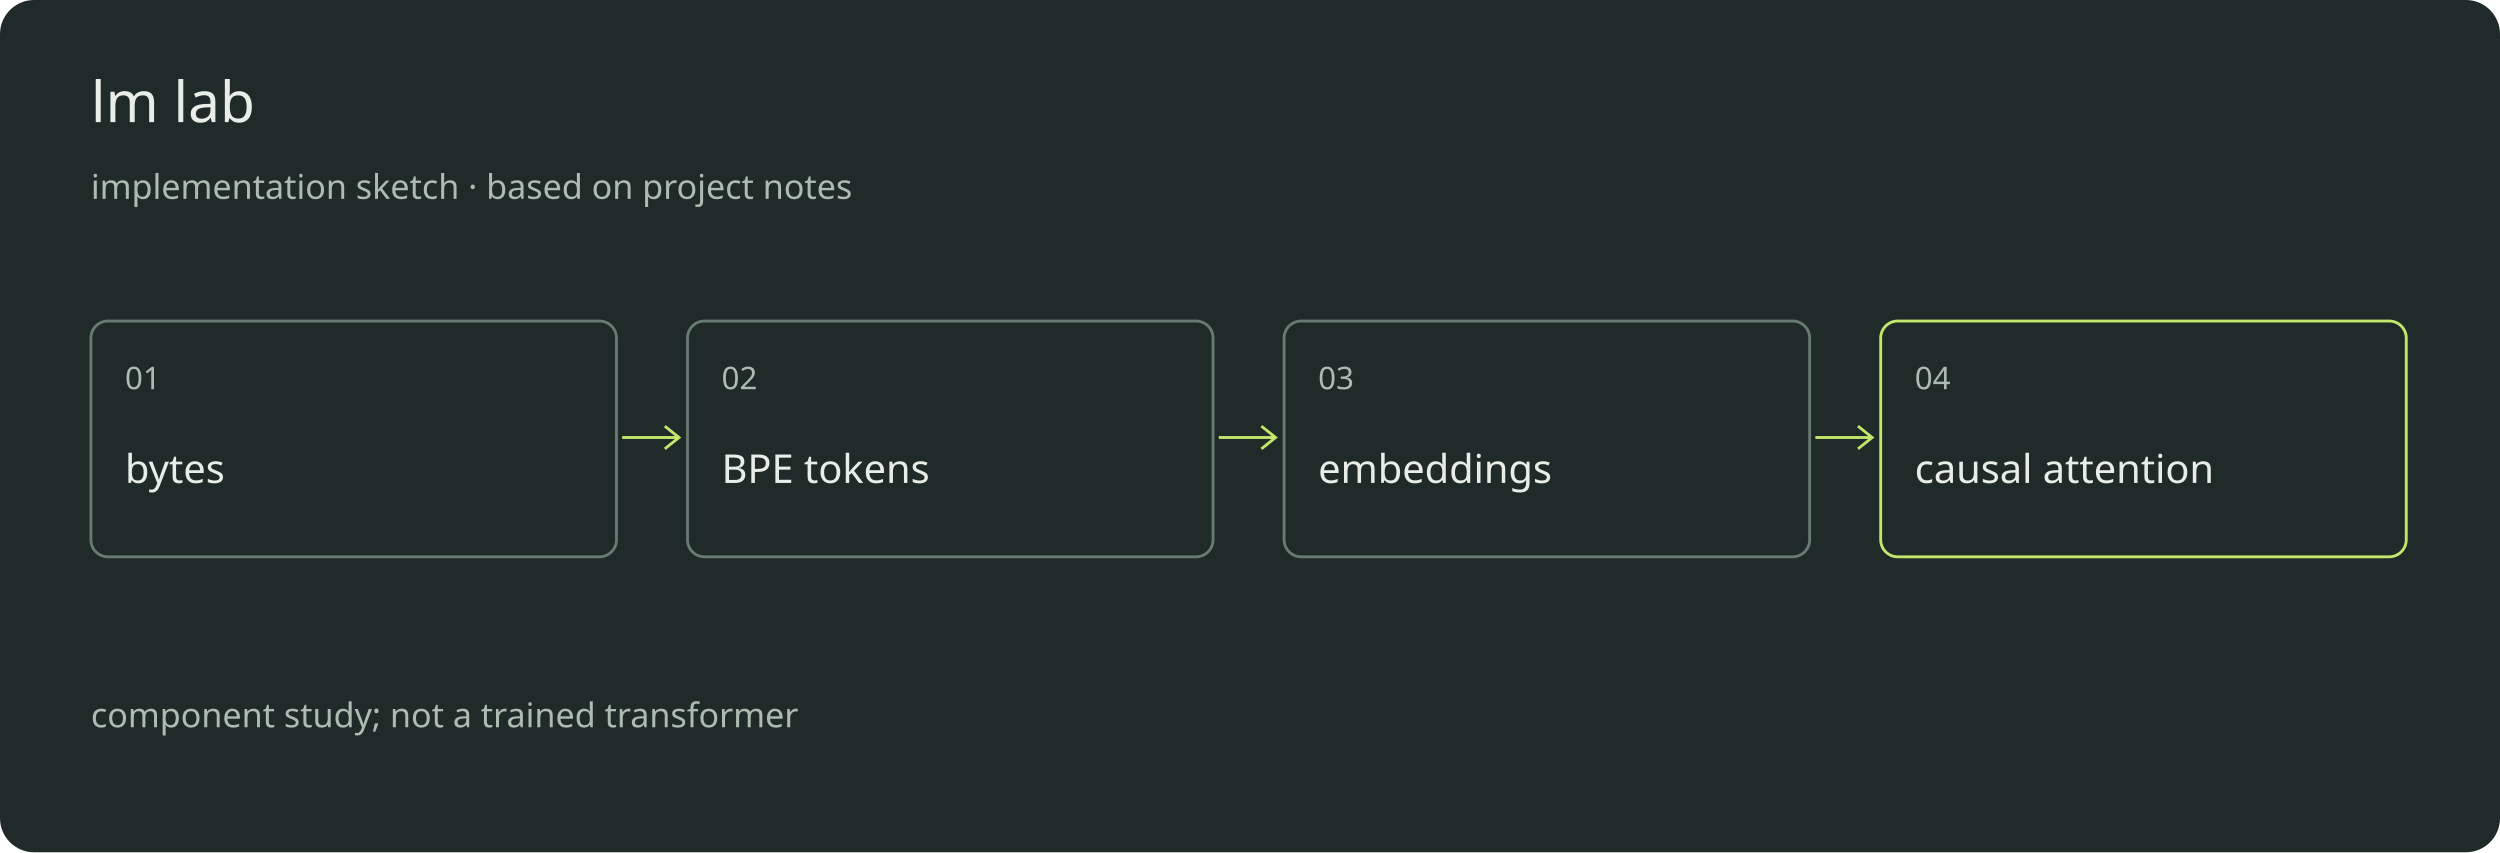
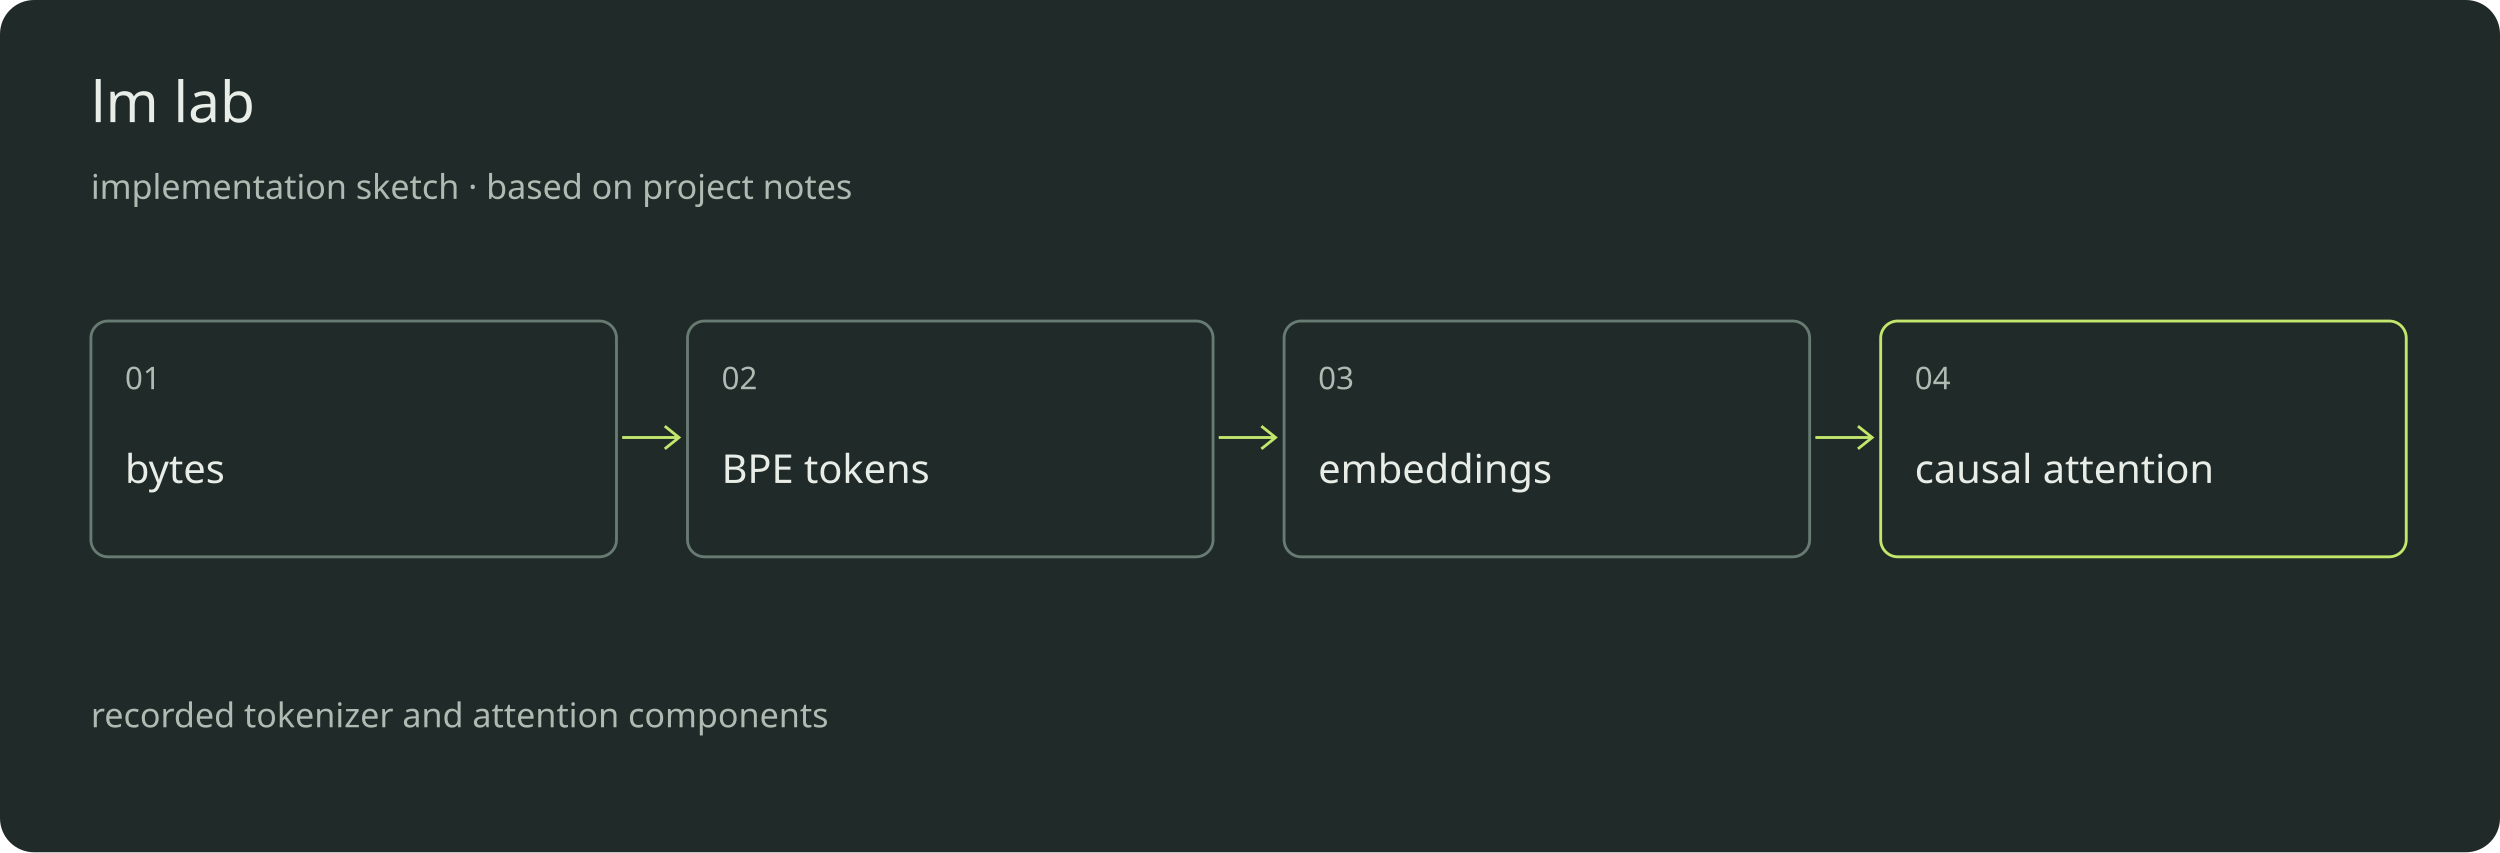
<svg xmlns="http://www.w3.org/2000/svg" viewBox="0 0 880 300">
  <rect width="880" height="300" rx="12" fill="#202a29" />
  <g fill="#e8eee7" font-family="system-ui,sans-serif">
    <text x="32" y="43" font-size="20">lm lab</text>
    <text x="32" y="70" font-size="12" fill="#aebbb2">implementation sketch · based on project notes</text>
    <rect x="32" y="113" width="185" height="83" rx="6" fill="none" stroke="#687b72" />
    <text x="44" y="137" font-size="11" fill="#aebbb2">01</text>
    <text x="44" y="170" font-size="14">bytes</text>
    <path d="M219 154h20m-5-4 5 4-5 4" fill="none" stroke="#c2e76c" />
    <rect x="242" y="113" width="185" height="83" rx="6" fill="none" stroke="#687b72" />
    <text x="254" y="137" font-size="11" fill="#aebbb2">02</text>
    <text x="254" y="170" font-size="14">BPE tokens</text>
    <path d="M429 154h20m-5-4 5 4-5 4" fill="none" stroke="#c2e76c" />
    <rect x="452" y="113" width="185" height="83" rx="6" fill="none" stroke="#687b72" />
    <text x="464" y="137" font-size="11" fill="#aebbb2">03</text>
    <text x="464" y="170" font-size="14">embeddings</text>
    <path d="M639 154h20m-5-4 5 4-5 4" fill="none" stroke="#c2e76c" />
    <rect x="662" y="113" width="185" height="83" rx="6" fill="none" stroke="#c2e76c" />
    <text x="674" y="137" font-size="11" fill="#aebbb2">04</text>
    <text x="674" y="170" font-size="14">causal attention</text>
-     <text x="32" y="256" font-size="12" fill="#aebbb2">component study; not a trained transformer</text>
+     <text x="32" y="256" font-size="12" fill="#aebbb2">recorded tokenizer and attention components</text>
  </g>
</svg>
